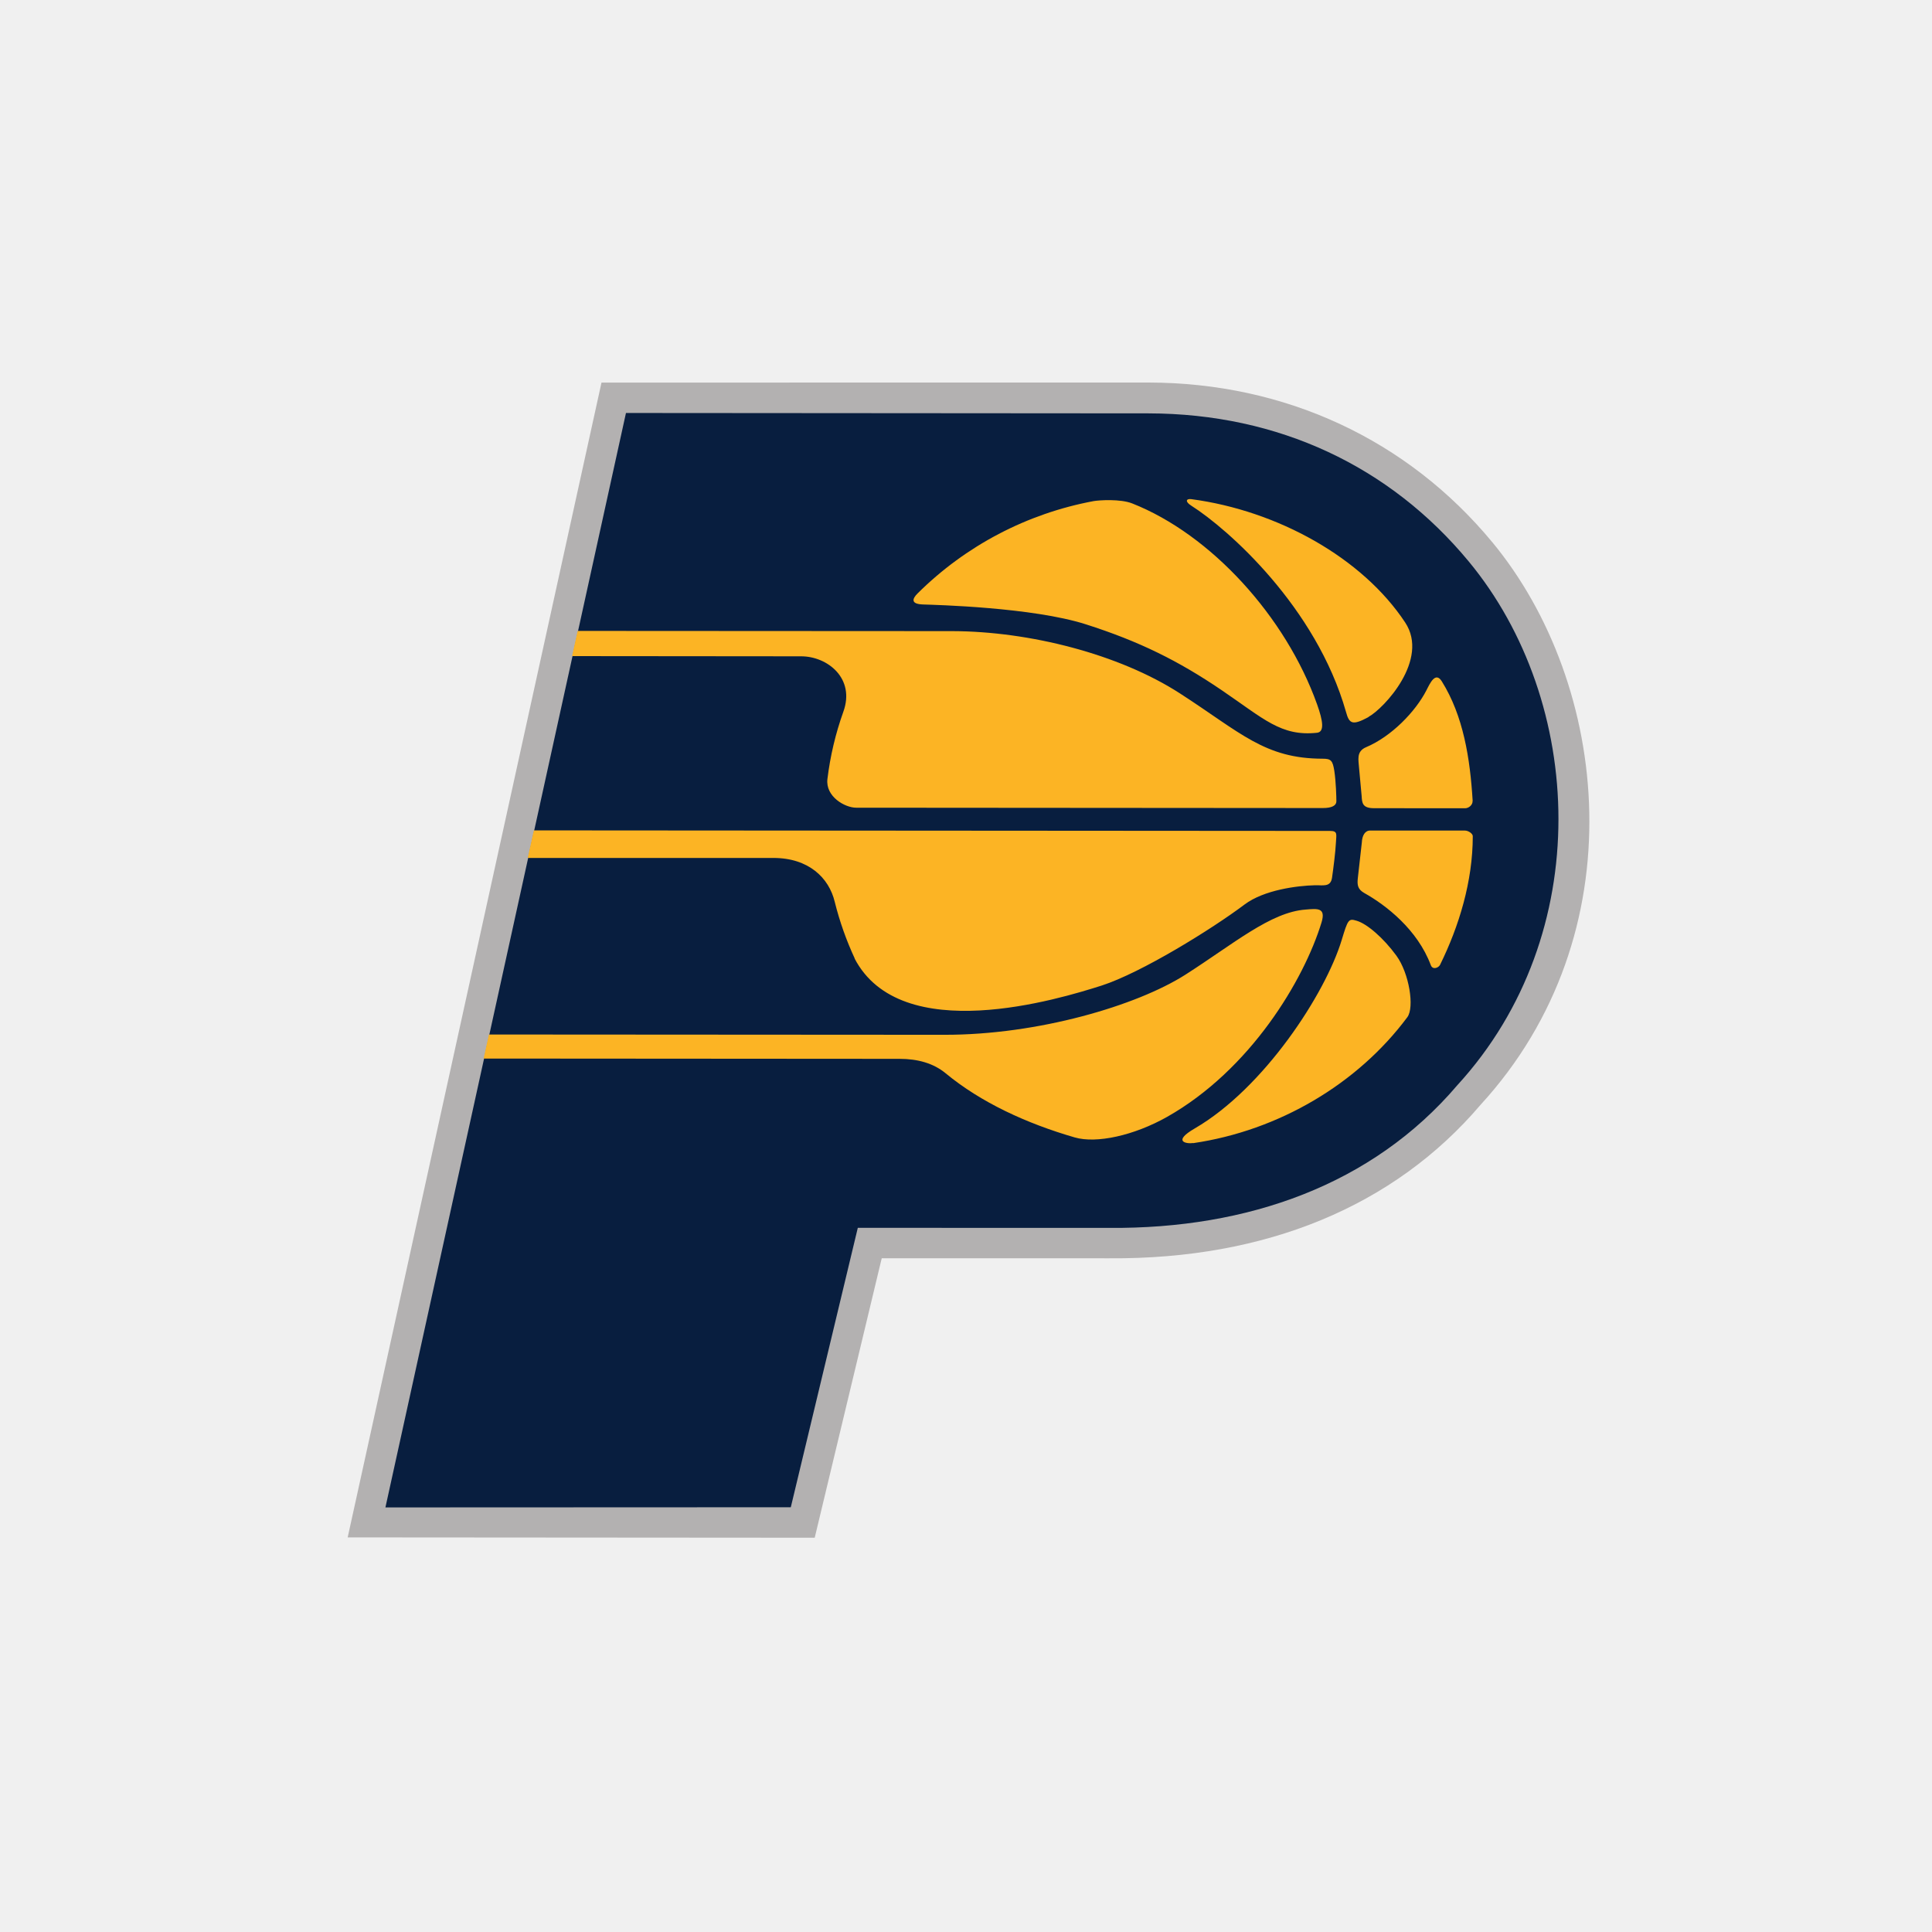
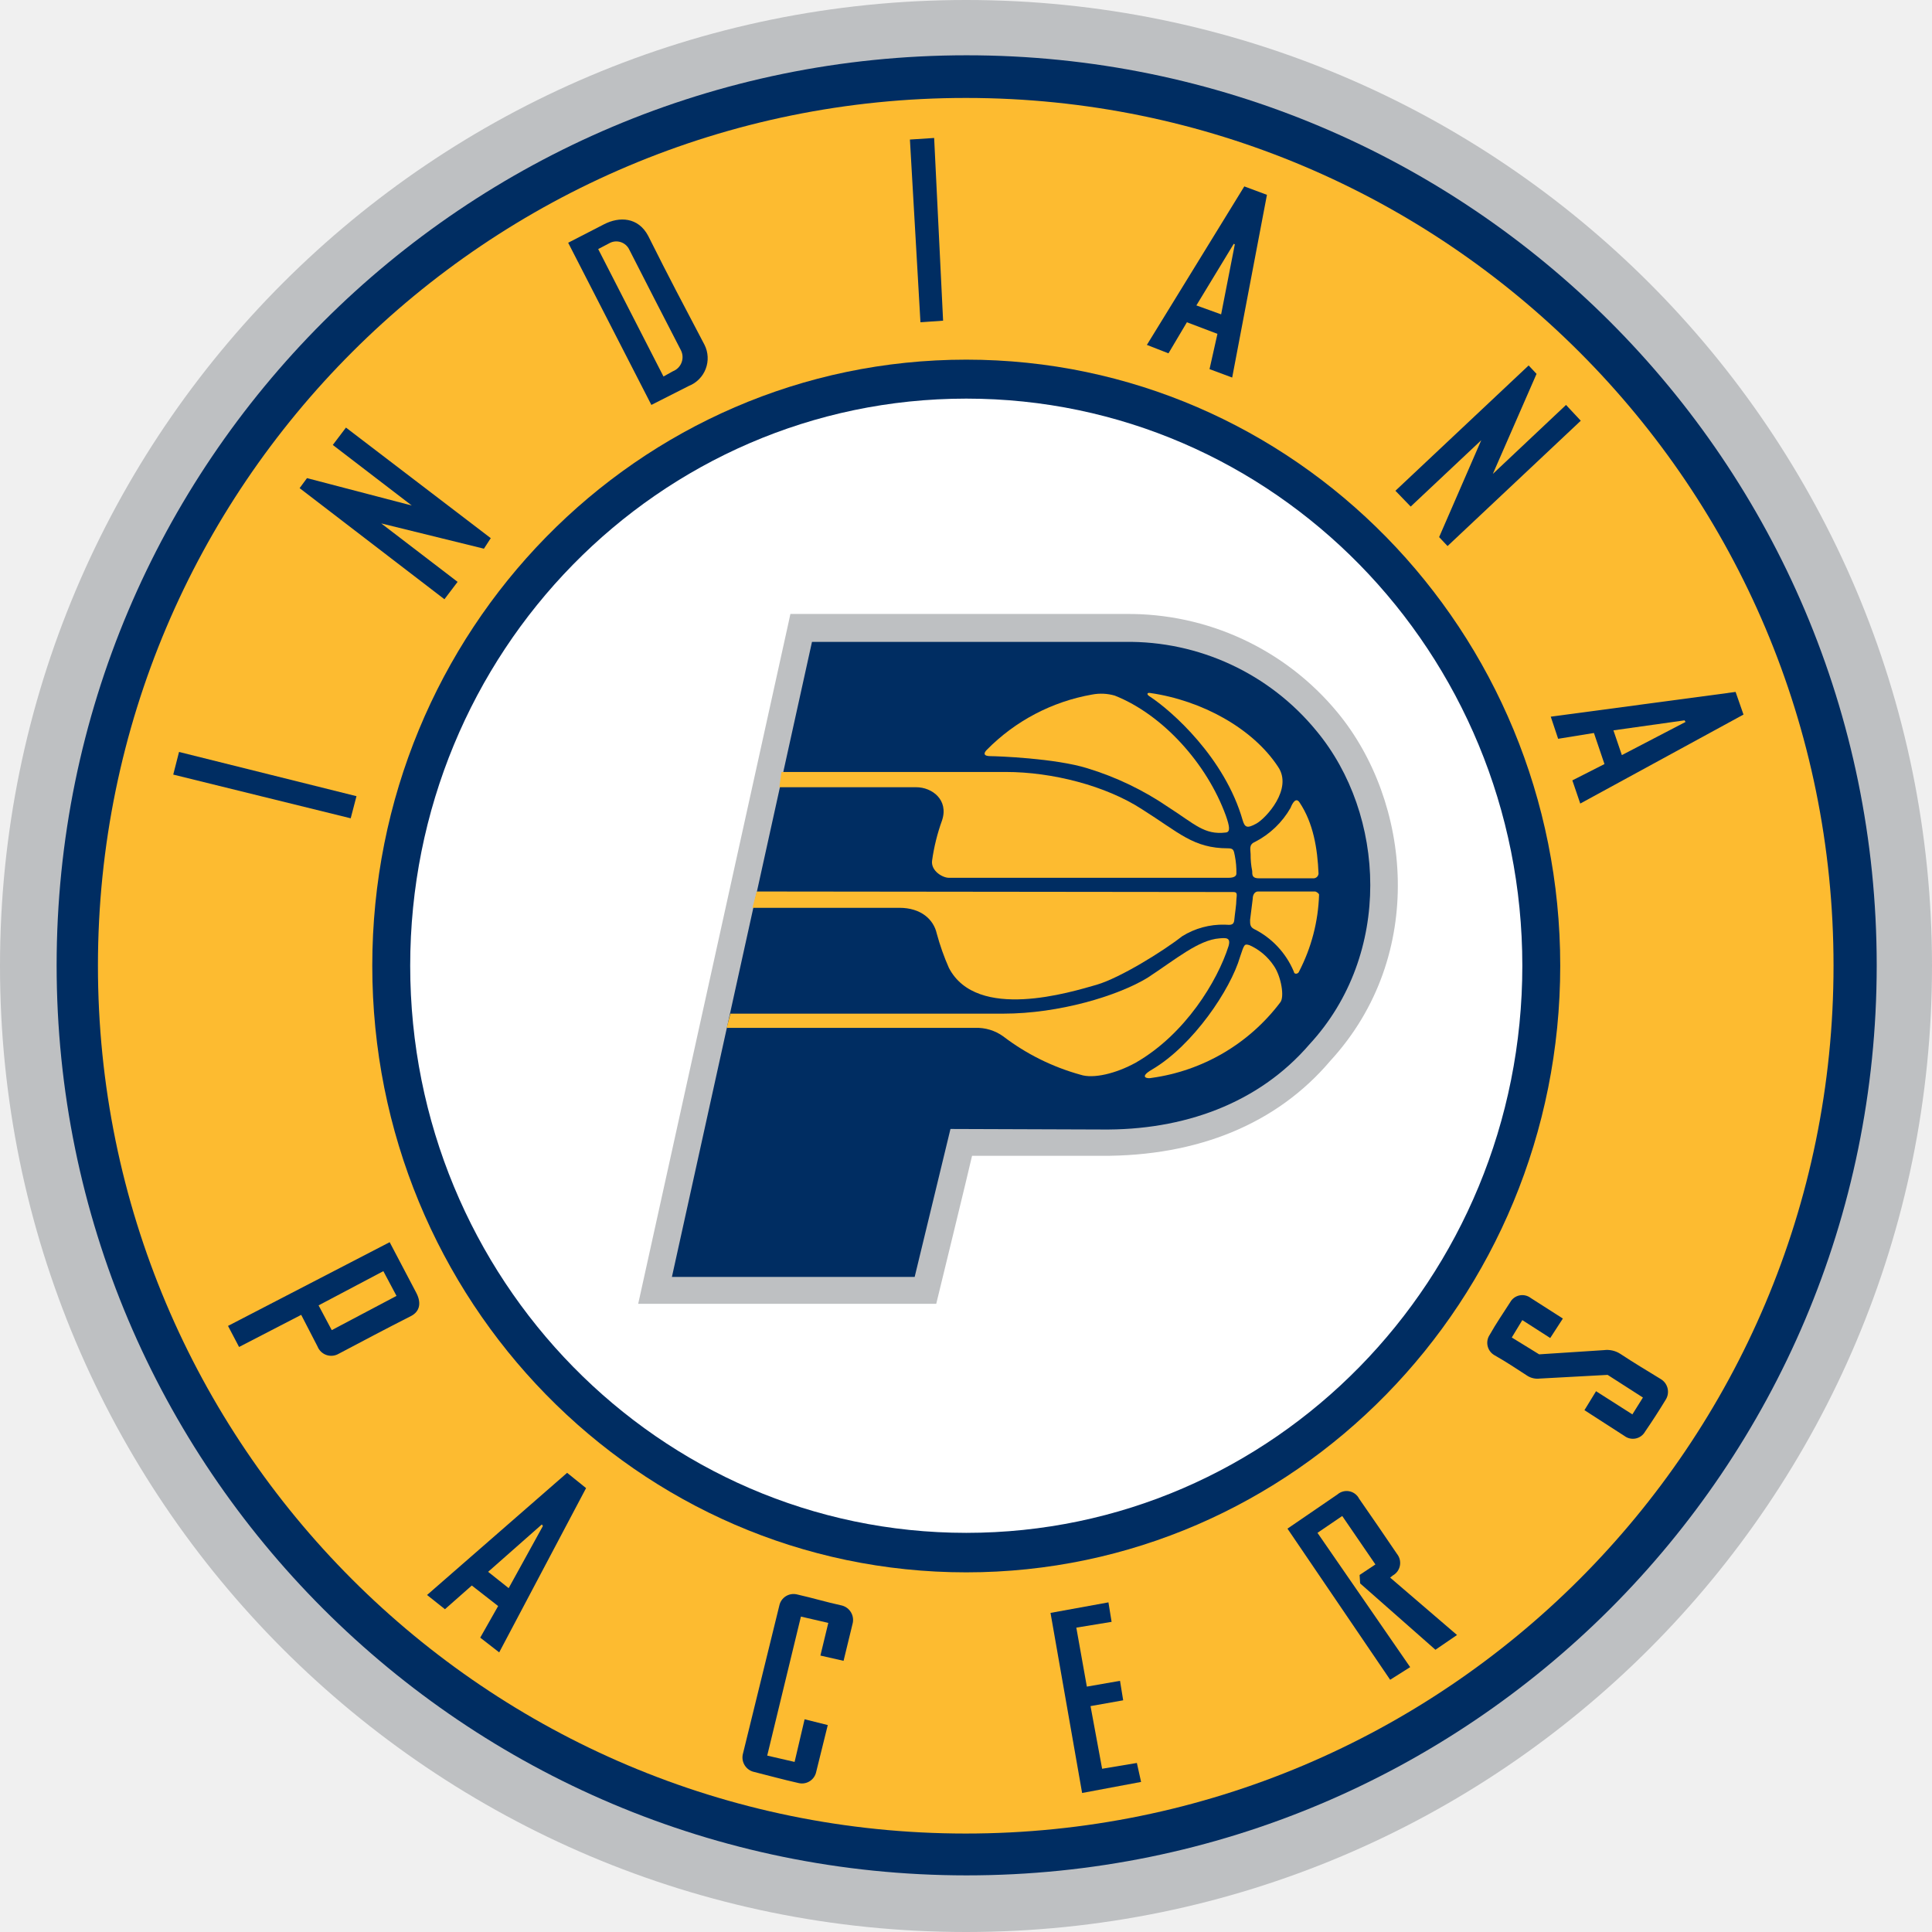
- <svg xmlns="http://www.w3.org/2000/svg" xmlnsXlink="http://www.w3.org/1999/xlink" width="100" height="100" viewBox="0 0 150 150" fill="none" fillRule="evenodd" role="img" aria-describedby="title">
-   <defs>
-     <path id="A_IND" d="M99.998.038H.001V92.93h99.997V.038z" />
-   </defs>
-   <g fill="none" fillRule="evenodd">
-     <g transform="translate(25 28.06)">
-       <mask id="B_IND" fill="#fff">
-         <use xlinkHref="#A_IND" />
-       </mask>
-       <path d="M92.078 12.997C85.172 4.658 75.266.057 64.18.037L20.415.04.001 92.908l39.515.022 5.203-21.695 16.767.003c12.46 0 22.72-4.307 29.635-12.427 12.797-13.95 10.537-34.247.957-45.815" fill="#fefefe" mask="url(#B_IND)" />
-     </g>
-     <path d="M115.847 42.08c-6.58-7.944-16.053-12.363-26.67-12.38l-42.477.003-19.706 89.66 36.26.026 5.203-21.698 17.66.003c12.15.087 22.114-4.028 28.825-11.908 12.186-13.28 10.044-32.67.906-43.707" fill="#b3b1b1" />
-     <path d="M66.6 95.328l-5.203 21.695-31.473.013L48.6 32.064l40.57.03c10.1.016 18.755 4.118 24.86 11.495 9 10.867 9.877 28.93-.887 40.67-6.602 7.75-16.28 11.152-27.006 11.075L66.6 95.328z" fill="#081e3f" />
-     <path d="M44.42 50.94l17.782.016c2.043 0 4.217 1.714 3.272 4.313a24.14 24.14 0 0 0-1.233 5.214c-.163 1.365 1.36 2.227 2.232 2.227l36.243.026c.682 0 1.04-.192 1.04-.52s-.032-1.525-.16-2.368c-.128-.804-.26-.942-.9-.942-4.518-.006-6.36-2.02-11.094-5.076S79.912 49.017 73.944 49l-29.094-.016-.432 1.945zm21.953 23.5a24.46 24.46 0 0 1-1.562-4.413c-.448-1.884-2.04-3.416-4.76-3.416H40.974l.474-2.14 61.815.042c.618 0 .487.26.455.942s-.192 1.948-.3 2.695-.714.567-1.303.58c-1.4.032-3.976.362-5.484 1.493-2.56 1.926-8.023 5.3-11.094 6.294-3.295 1.05-15.605 4.82-19.2-2.125m-28.79 7.794l32.28.022c1.425 0 2.65.34 3.602 1.13 2.728 2.253 6.266 3.887 10.018 4.973 1.684.487 4.582-.14 7.172-1.6 6.46-3.656 10.617-10.613 11.984-15.093.355-1.17-.327-1.074-1.23-1-2.725.195-5.587 2.66-9.35 5.063-3.768 2.397-11.427 4.67-18.695 4.66l-35.37-.022-.413 1.884zM84.9 38.907c.455-.08 2.087-.18 2.997.176 6.13 2.416 11.933 8.8 14.36 15.6.467 1.304.583 2.14 0 2.208-2.8.3-4.124-1.077-7.428-3.32s-6.355-3.772-10.543-5.105c-4.127-1.314-11.645-1.503-12.618-1.535s-.848-.44-.423-.862a26.21 26.21 0 0 1 13.655-7.162M114.328 62.2c.02.26-.26.554-.586.554-.03 0-7.07-.006-7.07-.006-.906 0-.922-.423-.954-.942l-.2-2.176c-.032-.6-.25-1.285.55-1.62 1.97-.833 3.83-2.76 4.678-4.413.285-.558.7-1.48 1.194-.7 1.674 2.68 2.2 5.983 2.398 9.303m-2.53 12.706c-.122.24-.573.417-.72.03-1.03-2.762-3.483-4.663-5.17-5.605-.5-.285-.554-.618-.5-1.122l.314-2.8c.026-.538.243-.926.647-.926l7.367.003c.263.003.6.237.6.433 0 3.515-1.07 7-2.536 9.98M92.637 88.745c-.52.074-1.652-.106.134-1.14 5.353-3.115 10.124-10.424 11.398-14.622.483-1.602.535-1.686 1.15-1.5.82.234 2.1 1.35 3.096 2.714s1.418 4.018.848 4.78c-3.848 5.17-9.964 8.8-16.626 9.777m13.62-33.084c-1.245.67-1.5.545-1.755-.4-2.324-8.168-9.186-14.215-12-16.003-.535-.336-.397-.564-.01-.513 6.714.894 13.293 4.56 16.607 9.578 1.9 2.878-1.652 6.678-2.853 7.33" fill="#fcb424" />
-   </g>
+ <svg xmlns="http://www.w3.org/2000/svg" height="262.68" width="262.68" version="1.1" viewBox="0 0 262.68 262.68">
+   <path d="M262.68,131.304A131.34,131.34,0,1,1,131.376,0,131.309,131.309,0,0,1,262.68,131.304Z" fill="#bec0c2" />
+   <path d="M255.163,131.304a123.732,123.732,0,1,1,0-.11Q255.163,131.249,255.163,131.304Z" fill="#002d62" />
+   <path d="M131.376,13.317a117.988,117.988,0,1,0,117.916,117.988A117.957,117.957,0,0,0,131.376,13.317Z" fill="#fdbb30" />
+   <path d="M212.134,131.304c0,45.534-36.227,82.477-80.759,82.477-44.675,0-80.759-36.943-80.759-82.477S86.701,48.899,131.376,48.899C175.979,48.899,212.134,85.77,212.134,131.304Z" fill="#002d62" />
+   <path d="M206.98,131.304c0,42.599-33.793,77.107-75.604,77.107-41.74,0-75.604-34.509-75.604-77.107S89.565,54.197,131.376,54.197,206.98,88.706,206.98,131.304Z" fill="#fff" />
+   <polygon points="48.469 108.251 47.682 111.258 23.555 105.315 24.342 102.237 48.469 108.251" fill="#002d62" />
+   <polygon points="51.834 71.165 62.216 79.112 60.426 81.474 40.737 66.368 41.74 65.008 55.987 68.731 45.248 60.497 47.038 58.135 66.726 73.17 65.795 74.601 51.834 71.165" fill="#002d62" />
+   <path d="M77.25,33.005l4.868-2.506c2.076-1.074,4.654-1.002,6.014,1.575,3.079,6.157,4.51,8.806,7.661,14.82a4.057,4.057,0,0,1-2.148,5.584l-5.083,2.577ZM90.209,51.19l1.289-.716a2.063,2.063,0,0,0,1.159-2.677q-.038-.096-.085-.187c-2.577-5.012-4.439-8.591-7.016-13.675a1.951,1.951,0,0,0-2.602-.921q-.061.029-.119.062l-1.503.788Z" fill="#002d62" />
+   <polygon points="128.226 43.601 125.147 43.816 123.715 18.973 127.009 18.758 128.226 43.601" fill="#002d62" />
+   <path d="M164.452,50.188l1.074-4.797-4.152-1.575-2.506,4.224-2.935-1.146,13.245-21.55,3.079,1.146L167.531,51.333ZM167.889,33.22l-.143-.072-5.083,8.377,3.365,1.217Z" fill="#002d62" />
+   <polygon points="201.395 59.853 191.802 68.874 189.725 66.726 207.839 49.687 208.913 50.832 202.97 64.435 212.922 55.056 214.926 57.204 196.813 74.243 195.668 73.026 201.395 59.853" fill="#002d62" />
+   <path d="M213.781,106.103l4.367-2.219-1.432-4.224-4.868.788-1.002-3.007,25.13-3.365,1.074,3.079-22.194,12.099Zm15.393-7.947-.143-.215-9.665,1.36,1.146,3.365Z" fill="#002d62" />
+   <path d="M32.504,183.139l-1.503-2.864,21.979-11.384,3.651,6.945c.716,1.432.358,2.506-.716,3.079-3.938,2.005-5.942,3.079-9.88,5.155a2.001,2.001,0,0,1-2.864-1.002L40.952,178.771Zm10.811-5.656,1.79,3.365,8.806-4.654L52.121,172.829Z" fill="#002d62" />
+   <path d="M65.294,222.659l2.434-4.296-3.58-2.792L60.497,218.793l-2.434-1.933,19.044-16.61,2.577,2.076L67.872,224.663Zm8.52-15.178-.143-.215L66.368,213.709l2.792,2.219Z" fill="#002d62" />
+   <path d="M109.396,233.756l3.15.788-1.575,6.372a1.977,1.977,0,0,1-2.344,1.525q-.045-.01-.09-.021c-2.219-.501-3.723-.931-6.014-1.503a2.018,2.018,0,0,1-1.527-2.41q.011-.048.024-.095c1.933-7.875,3.007-12.243,4.94-20.118a1.977,1.977,0,0,1,2.344-1.525q.045.01.09.021c2.219.501,3.795,1.002,6.086,1.503a2.028,2.028,0,0,1,1.438,2.482l-.007.024-1.217,5.012-3.15-.716L112.618,220.654l-3.723-.859-4.582,18.901,3.723.859Z" fill="#002d62" />
+   <polygon points="155.145 242.276 147.127 243.779 142.831 219.294 150.706 217.862 151.136 220.511 146.339 221.298 147.771 229.317 152.281 228.529 152.711 231.178 148.272 231.966 149.847 240.486 154.572 239.698 155.145 242.276" fill="#002d62" />
+   <path d="M191.73,226.668l-2.721,1.718L175.048,207.839l6.801-4.654a1.9,1.9,0,0,1,2.935.573c1.933,2.792,3.222,4.654,5.155,7.517a1.955,1.955,0,0,1-.573,2.935l-.358.286,9.092,7.804-2.935,2.005-10.238-9.021-.072-1.146,2.148-1.432-4.51-6.587-3.365,2.291Z" fill="#002d62" />
+   <path d="M217.003,189.153l4.94,3.15,1.432-2.291-4.797-3.079-9.236.501a2.559,2.559,0,0,1-1.647-.358c-1.79-1.146-2.577-1.718-4.582-2.864a1.943,1.943,0,0,1-.598-2.683l.025-.038c.931-1.647,1.79-2.864,2.792-4.439a1.882,1.882,0,0,1,2.792-.573l4.367,2.792-1.718,2.649-3.795-2.434-1.432,2.363,3.723,2.291,8.806-.573a3.316,3.316,0,0,1,2.219.501c2.291,1.503,3.079,1.933,5.513,3.437a2.013,2.013,0,0,1,.716,2.721c-1.002,1.647-1.79,2.864-2.864,4.439a1.9,1.9,0,0,1-2.792.573l-5.441-3.508Z" fill="#002d62" />
+   <path d="M107.248,84.481l-20.476,92.786h40.522s4.51-18.471,4.868-20.118H149.704c13.173.072,23.913-4.367,31.144-12.887,13.245-14.39,10.954-35.368,1.002-47.396A36.818,36.818,0,0,0,152.997,83.479H107.463Z" fill="#bec0c2" />
+   <path d="M129.228,153.498l-4.868,20.118H91.355l19.044-86.343h42.527A33.044,33.044,0,0,1,178.986,99.373c9.45,11.384,10.381,30.356-.931,42.599-6.945,8.09-17.183,11.741-28.351,11.598Z" fill="#002d62" />
+   <path d="M105.96,107.034h18.615c2.148,0,4.439,1.718,3.508,4.51a27.003,27.003,0,0,0-1.36,5.513c-.143,1.36,1.432,2.291,2.291,2.291h38.017c.716,0,1.074-.215,1.074-.573a11.453,11.453,0,0,0-.215-2.434c-.143-.788-.215-1.002-.931-1.002-4.725,0-6.658-2.148-11.67-5.298-4.94-3.222-12.243-5.083-18.543-5.083H106.246Z" fill="#fdbb30" />
+   <path d="M129.013,131.591a32.5,32.5,0,0,1-1.647-4.654c-.43-1.933-2.148-3.508-5.083-3.508H102.308l.573-2.219,64.793.072c.573,0,.501.286.43,1.002,0,.716-.215,2.005-.286,2.792-.072.859-.716.644-1.289.644a10.453,10.453,0,0,0-5.799,1.575c-2.649,2.076-8.448,5.656-11.598,6.587C145.623,134.884,132.808,138.893,129.013,131.591Z" fill="#fdbb30" />
+   <path d="M98.8,139.752H132.593a6.122,6.122,0,0,1,3.795,1.146,30.867,30.867,0,0,0,10.524,5.226c1.718.573,4.797-.143,7.517-1.647,6.73-3.866,11.097-11.097,12.601-15.822.358-1.217-.358-1.146-1.217-1.074-2.864.215-5.871,2.792-9.808,5.37-4.009,2.434-11.956,4.868-19.617,4.868H99.301Z" fill="#fdbb30" />
+   <path d="M148.487,94.433a6.599,6.599,0,0,1,3.079.143c6.515,2.577,12.529,9.236,15.106,16.324.501,1.432.644,2.219,0,2.291-2.935.358-4.224-1.146-7.804-3.437a40.363,40.363,0,0,0-11.026-5.298c-4.367-1.36-12.243-1.647-13.173-1.647-1.002,0-.931-.43-.501-.859A26.516,26.516,0,0,1,148.487,94.433Z" fill="#fdbb30" />
+   <path d="M179.272,118.775a.692.692,0,0,1-.644.644h-7.446c-.931,0-.931-.43-.931-1.002a10.838,10.838,0,0,1-.215-2.291c0-.573-.286-1.289.573-1.647a11.768,11.768,0,0,0,4.868-4.654c.215-.573.716-1.503,1.217-.716C178.557,111.902,179.129,115.339,179.272,118.775Z" fill="#fdbb30" />
+   <path d="M176.623,132.092c-.072.286-.644.501-.716,0a11.398,11.398,0,0,0-5.441-5.799c-.501-.286-.501-.644-.501-1.217.072-.501.286-2.219.358-2.864,0-.573.286-1.002.716-1.002h7.732c.215,0,.573.286.573.43A24.341,24.341,0,0,1,176.623,132.092Z" fill="#fdbb30" />
+   <path d="M156.577,146.554c-.573.143-1.79-.072.072-1.146,5.584-3.293,10.668-10.882,11.956-15.321.573-1.718.573-1.79,1.289-1.575a7.813,7.813,0,0,1,3.293,2.792c1.002,1.432,1.503,4.296.859,5.012A26.428,26.428,0,0,1,156.577,146.554Z" fill="#fdbb30" />
+   <path d="M170.824,111.974c-1.289.716-1.575.501-1.861-.43-2.434-8.52-9.665-14.892-12.601-16.825-.501-.286-.43-.573,0-.501,7.016,1.002,13.961,4.797,17.397,10.023C175.836,107.248,172.113,111.258,170.824,111.974Z" fill="#fdbb30" />
</svg>
